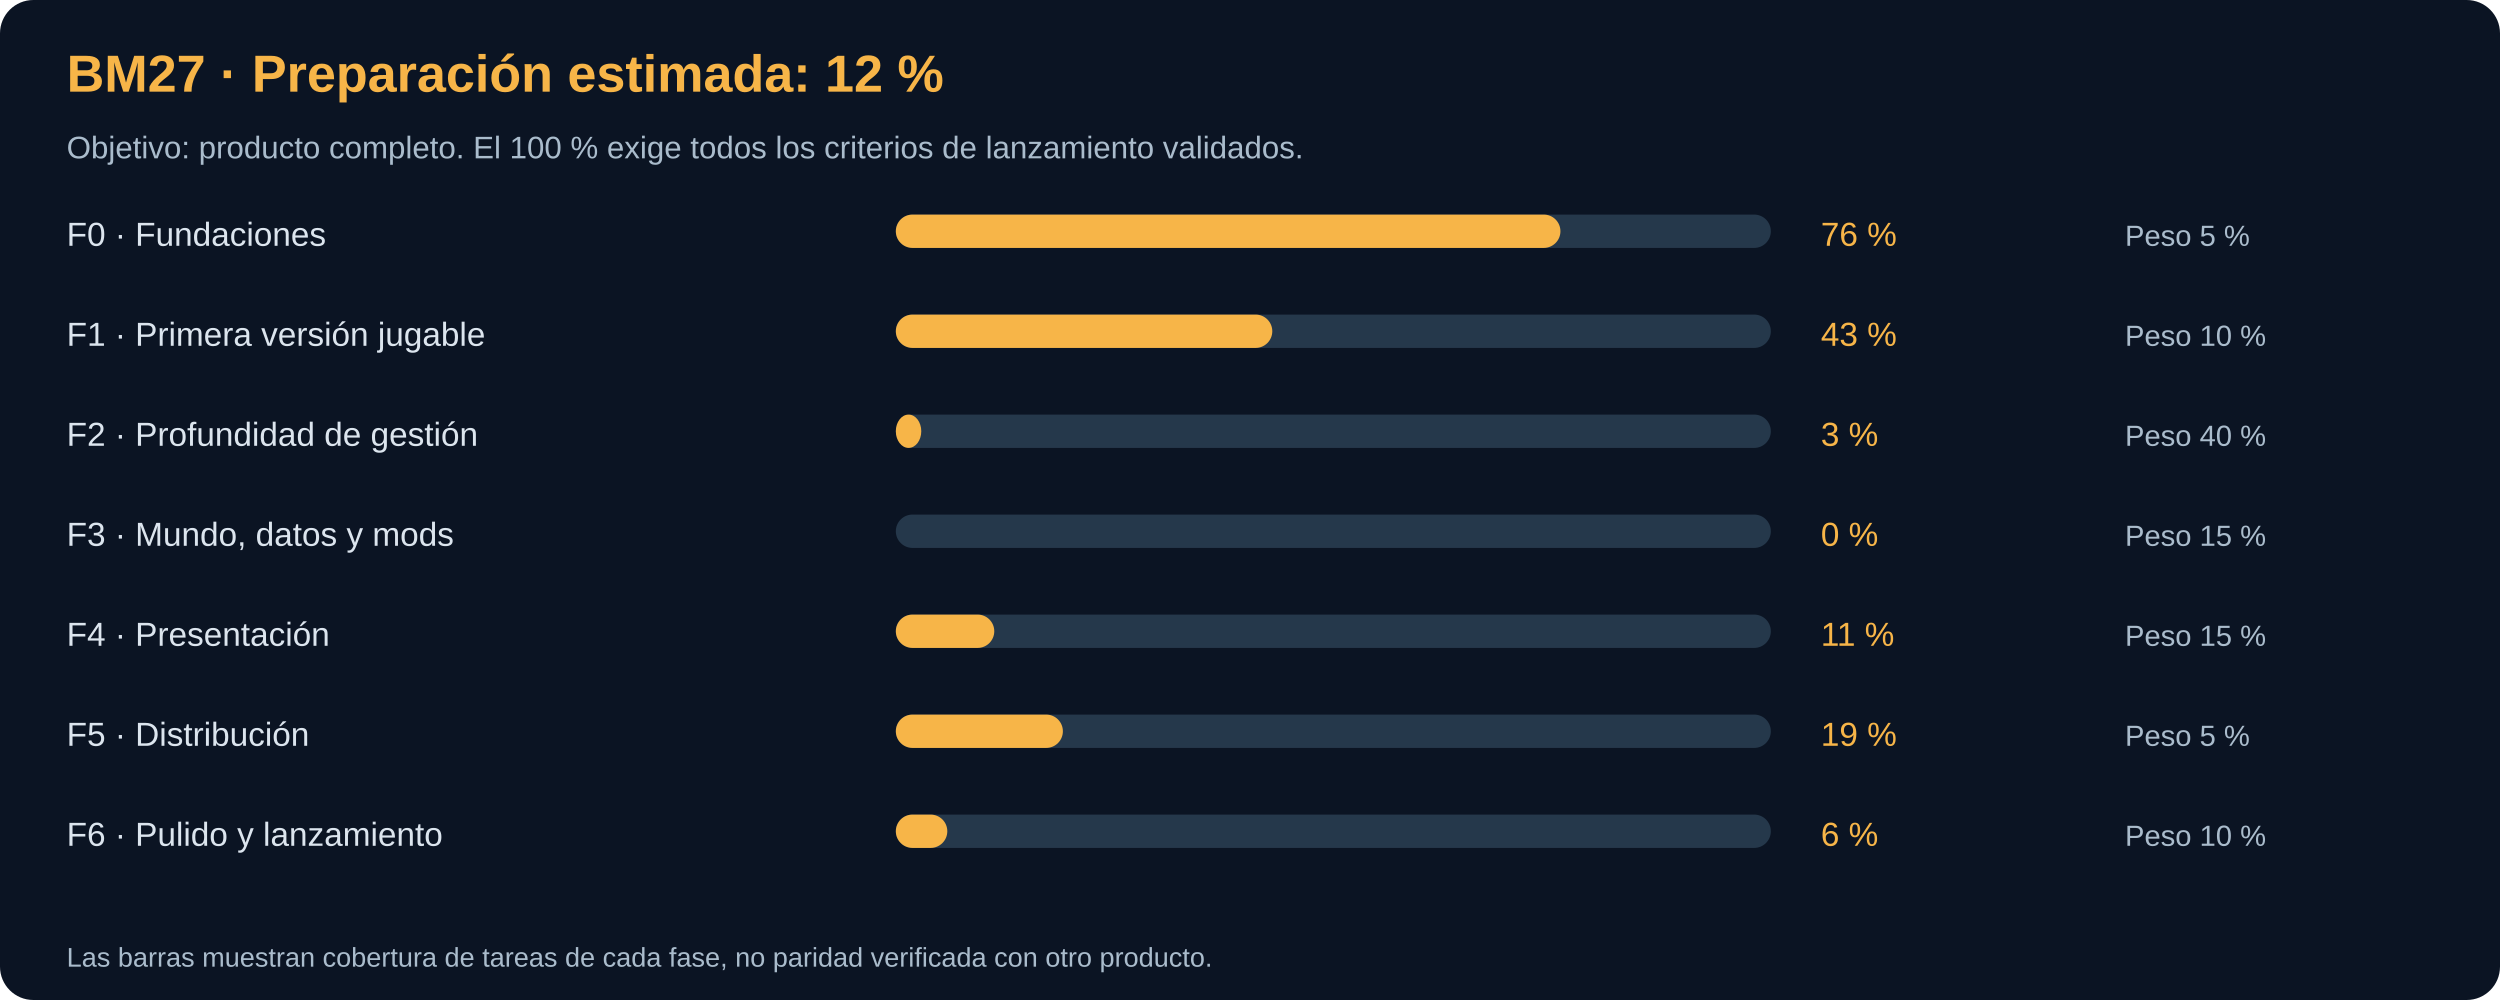
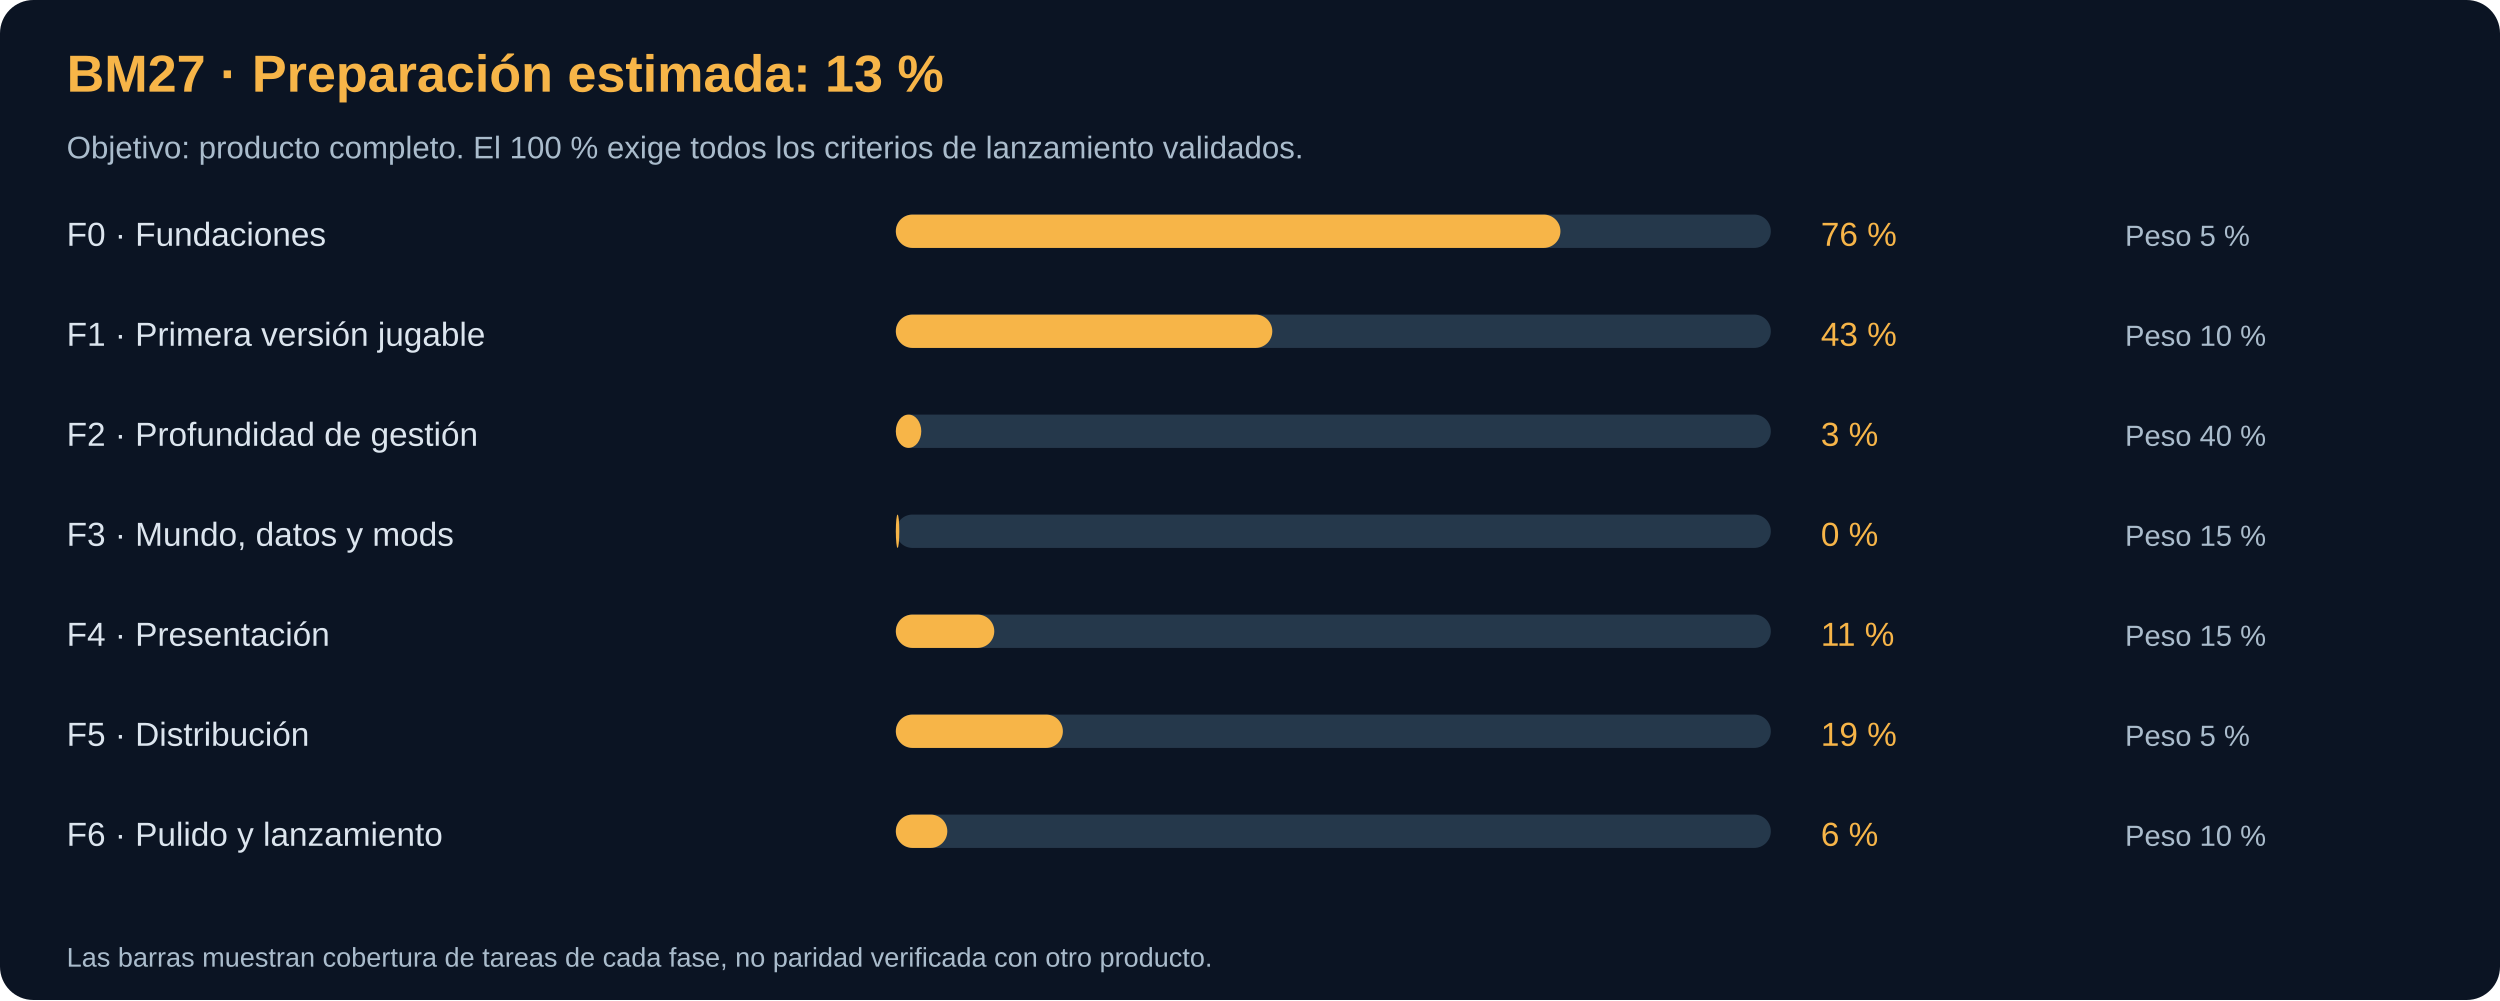
<svg xmlns="http://www.w3.org/2000/svg" viewBox="0 0 1200 480" role="img" aria-labelledby="title desc">
  <rect width="1200" height="480" rx="16" fill="#0b1423" />
  <g font-family="Arial, Helvetica, sans-serif">
-     <text x="32" y="44" fill="#f7b548" font-size="25" font-weight="700">BM27 · Preparación estimada: 12 %</text>
+     <text x="32" y="44" fill="#f7b548" font-size="25" font-weight="700">BM27 · Preparación estimada: 13 %</text>
    <text x="32" y="76" fill="#aabccc" font-size="15">Objetivo: producto completo. El 100 % exige todos los criterios de lanzamiento validados.</text>
    <text x="32" y="118" fill="#dce5ee" font-size="16">F0 · Fundaciones</text>
    <rect x="430" y="103" width="420" height="16" rx="8" fill="#25384b" />
    <rect x="430" y="103" width="319.009" height="16" rx="8" fill="#f7b548" />
    <text x="874" y="118" fill="#f7b548" font-size="16">76 %</text>
    <text x="1020" y="118" fill="#aabccc" font-size="14">Peso 5 %</text>
    <text x="32" y="166" fill="#dce5ee" font-size="16">F1 · Primera versión jugable</text>
    <rect x="430" y="151" width="420" height="16" rx="8" fill="#25384b" />
    <rect x="430" y="151" width="180.698" height="16" rx="8" fill="#f7b548" />
    <text x="874" y="166" fill="#f7b548" font-size="16">43 %</text>
    <text x="1020" y="166" fill="#aabccc" font-size="14">Peso 10 %</text>
    <text x="32" y="214" fill="#dce5ee" font-size="16">F2 · Profundidad de gestión</text>
    <rect x="430" y="199" width="420" height="16" rx="8" fill="#25384b" />
    <rect x="430" y="199" width="12.212" height="16" rx="8" fill="#f7b548" />
    <text x="874" y="214" fill="#f7b548" font-size="16">3 %</text>
    <text x="1020" y="214" fill="#aabccc" font-size="14">Peso 40 %</text>
    <text x="32" y="262" fill="#dce5ee" font-size="16">F3 · Mundo, datos y mods</text>
    <rect x="430" y="247" width="420" height="16" rx="8" fill="#25384b" />
-     <rect x="430" y="247" width="0" height="16" rx="8" fill="#f7b548" />
+     <rect x="430" y="247" width="1.667" height="16" rx="8" fill="#f7b548" />
    <text x="874" y="262" fill="#f7b548" font-size="16">0 %</text>
    <text x="1020" y="262" fill="#aabccc" font-size="14">Peso 15 %</text>
    <text x="32" y="310" fill="#dce5ee" font-size="16">F4 · Presentación</text>
    <rect x="430" y="295" width="420" height="16" rx="8" fill="#25384b" />
    <rect x="430" y="295" width="47.25" height="16" rx="8" fill="#f7b548" />
    <text x="874" y="310" fill="#f7b548" font-size="16">11 %</text>
    <text x="1020" y="310" fill="#aabccc" font-size="14">Peso 15 %</text>
    <text x="32" y="358" fill="#dce5ee" font-size="16">F5 · Distribución</text>
    <rect x="430" y="343" width="420" height="16" rx="8" fill="#25384b" />
    <rect x="430" y="343" width="80.182" height="16" rx="8" fill="#f7b548" />
    <text x="874" y="358" fill="#f7b548" font-size="16">19 %</text>
    <text x="1020" y="358" fill="#aabccc" font-size="14">Peso 5 %</text>
    <text x="32" y="406" fill="#dce5ee" font-size="16">F6 · Pulido y lanzamiento</text>
    <rect x="430" y="391" width="420" height="16" rx="8" fill="#25384b" />
    <rect x="430" y="391" width="24.706" height="16" rx="8" fill="#f7b548" />
    <text x="874" y="406" fill="#f7b548" font-size="16">6 %</text>
    <text x="1020" y="406" fill="#aabccc" font-size="14">Peso 10 %</text>
    <text x="32" y="464" fill="#aabccc" font-size="13">Las barras muestran cobertura de tareas de cada fase, no paridad verificada con otro producto.</text>
  </g>
</svg>
